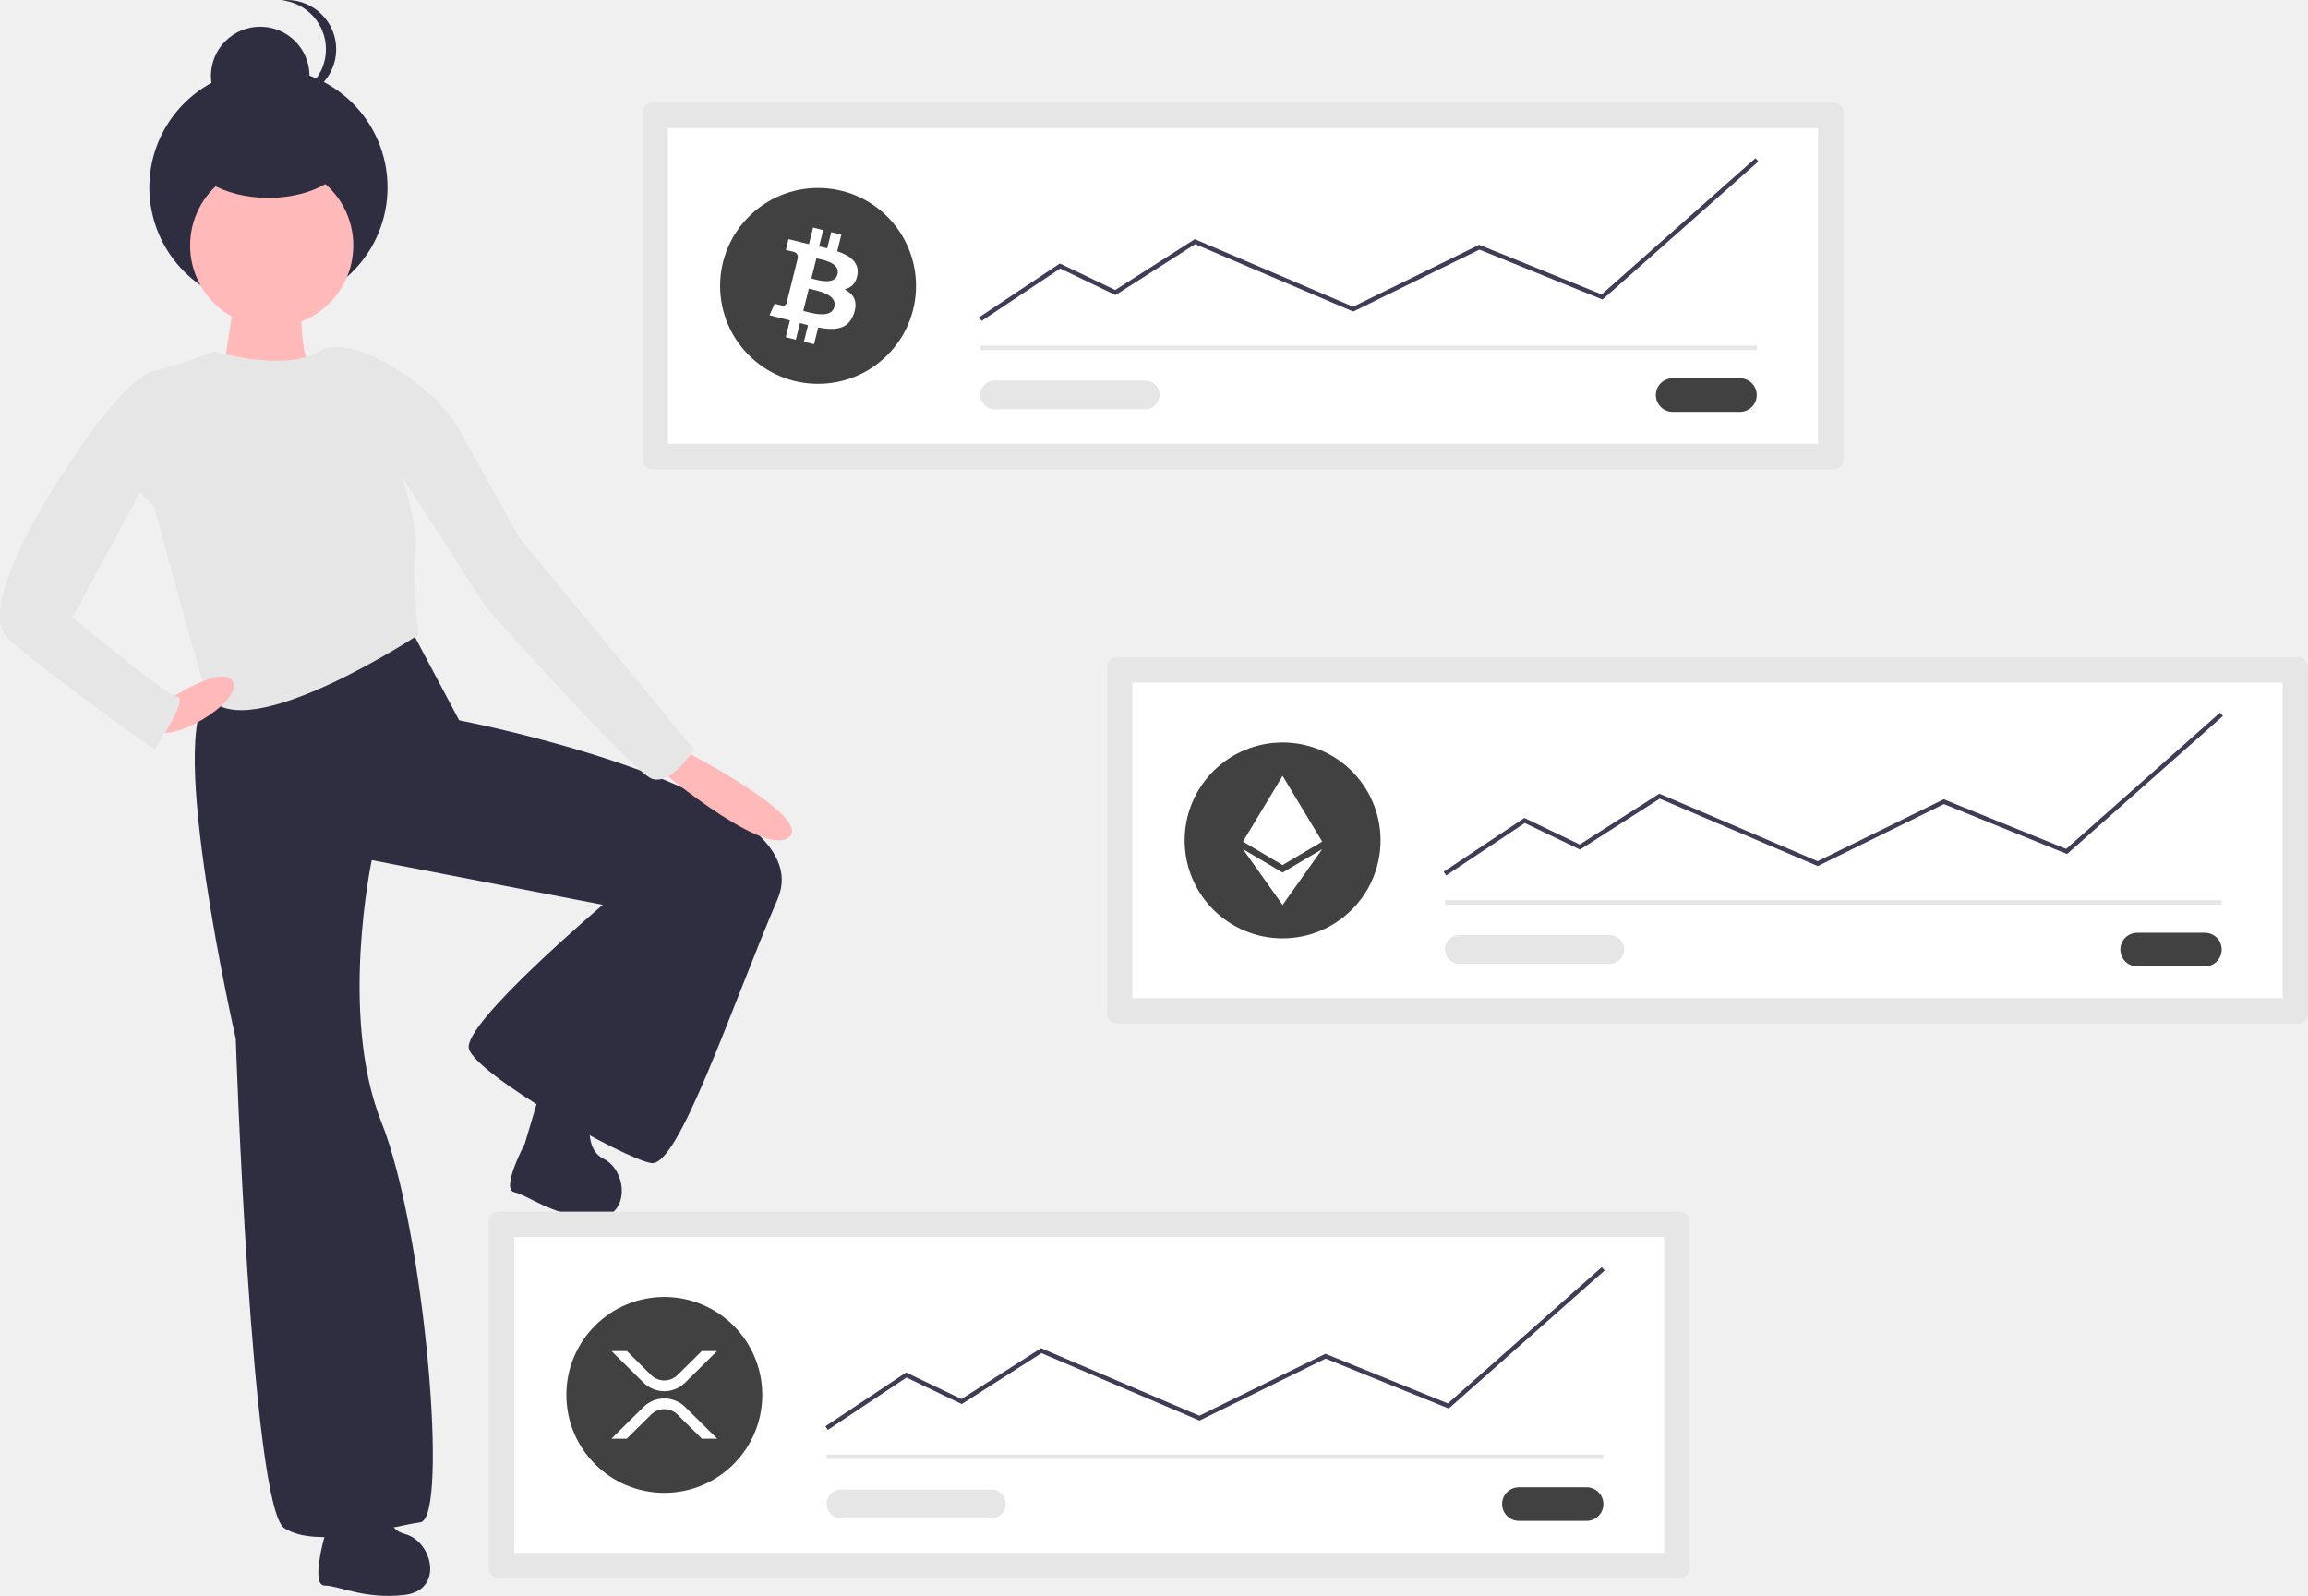
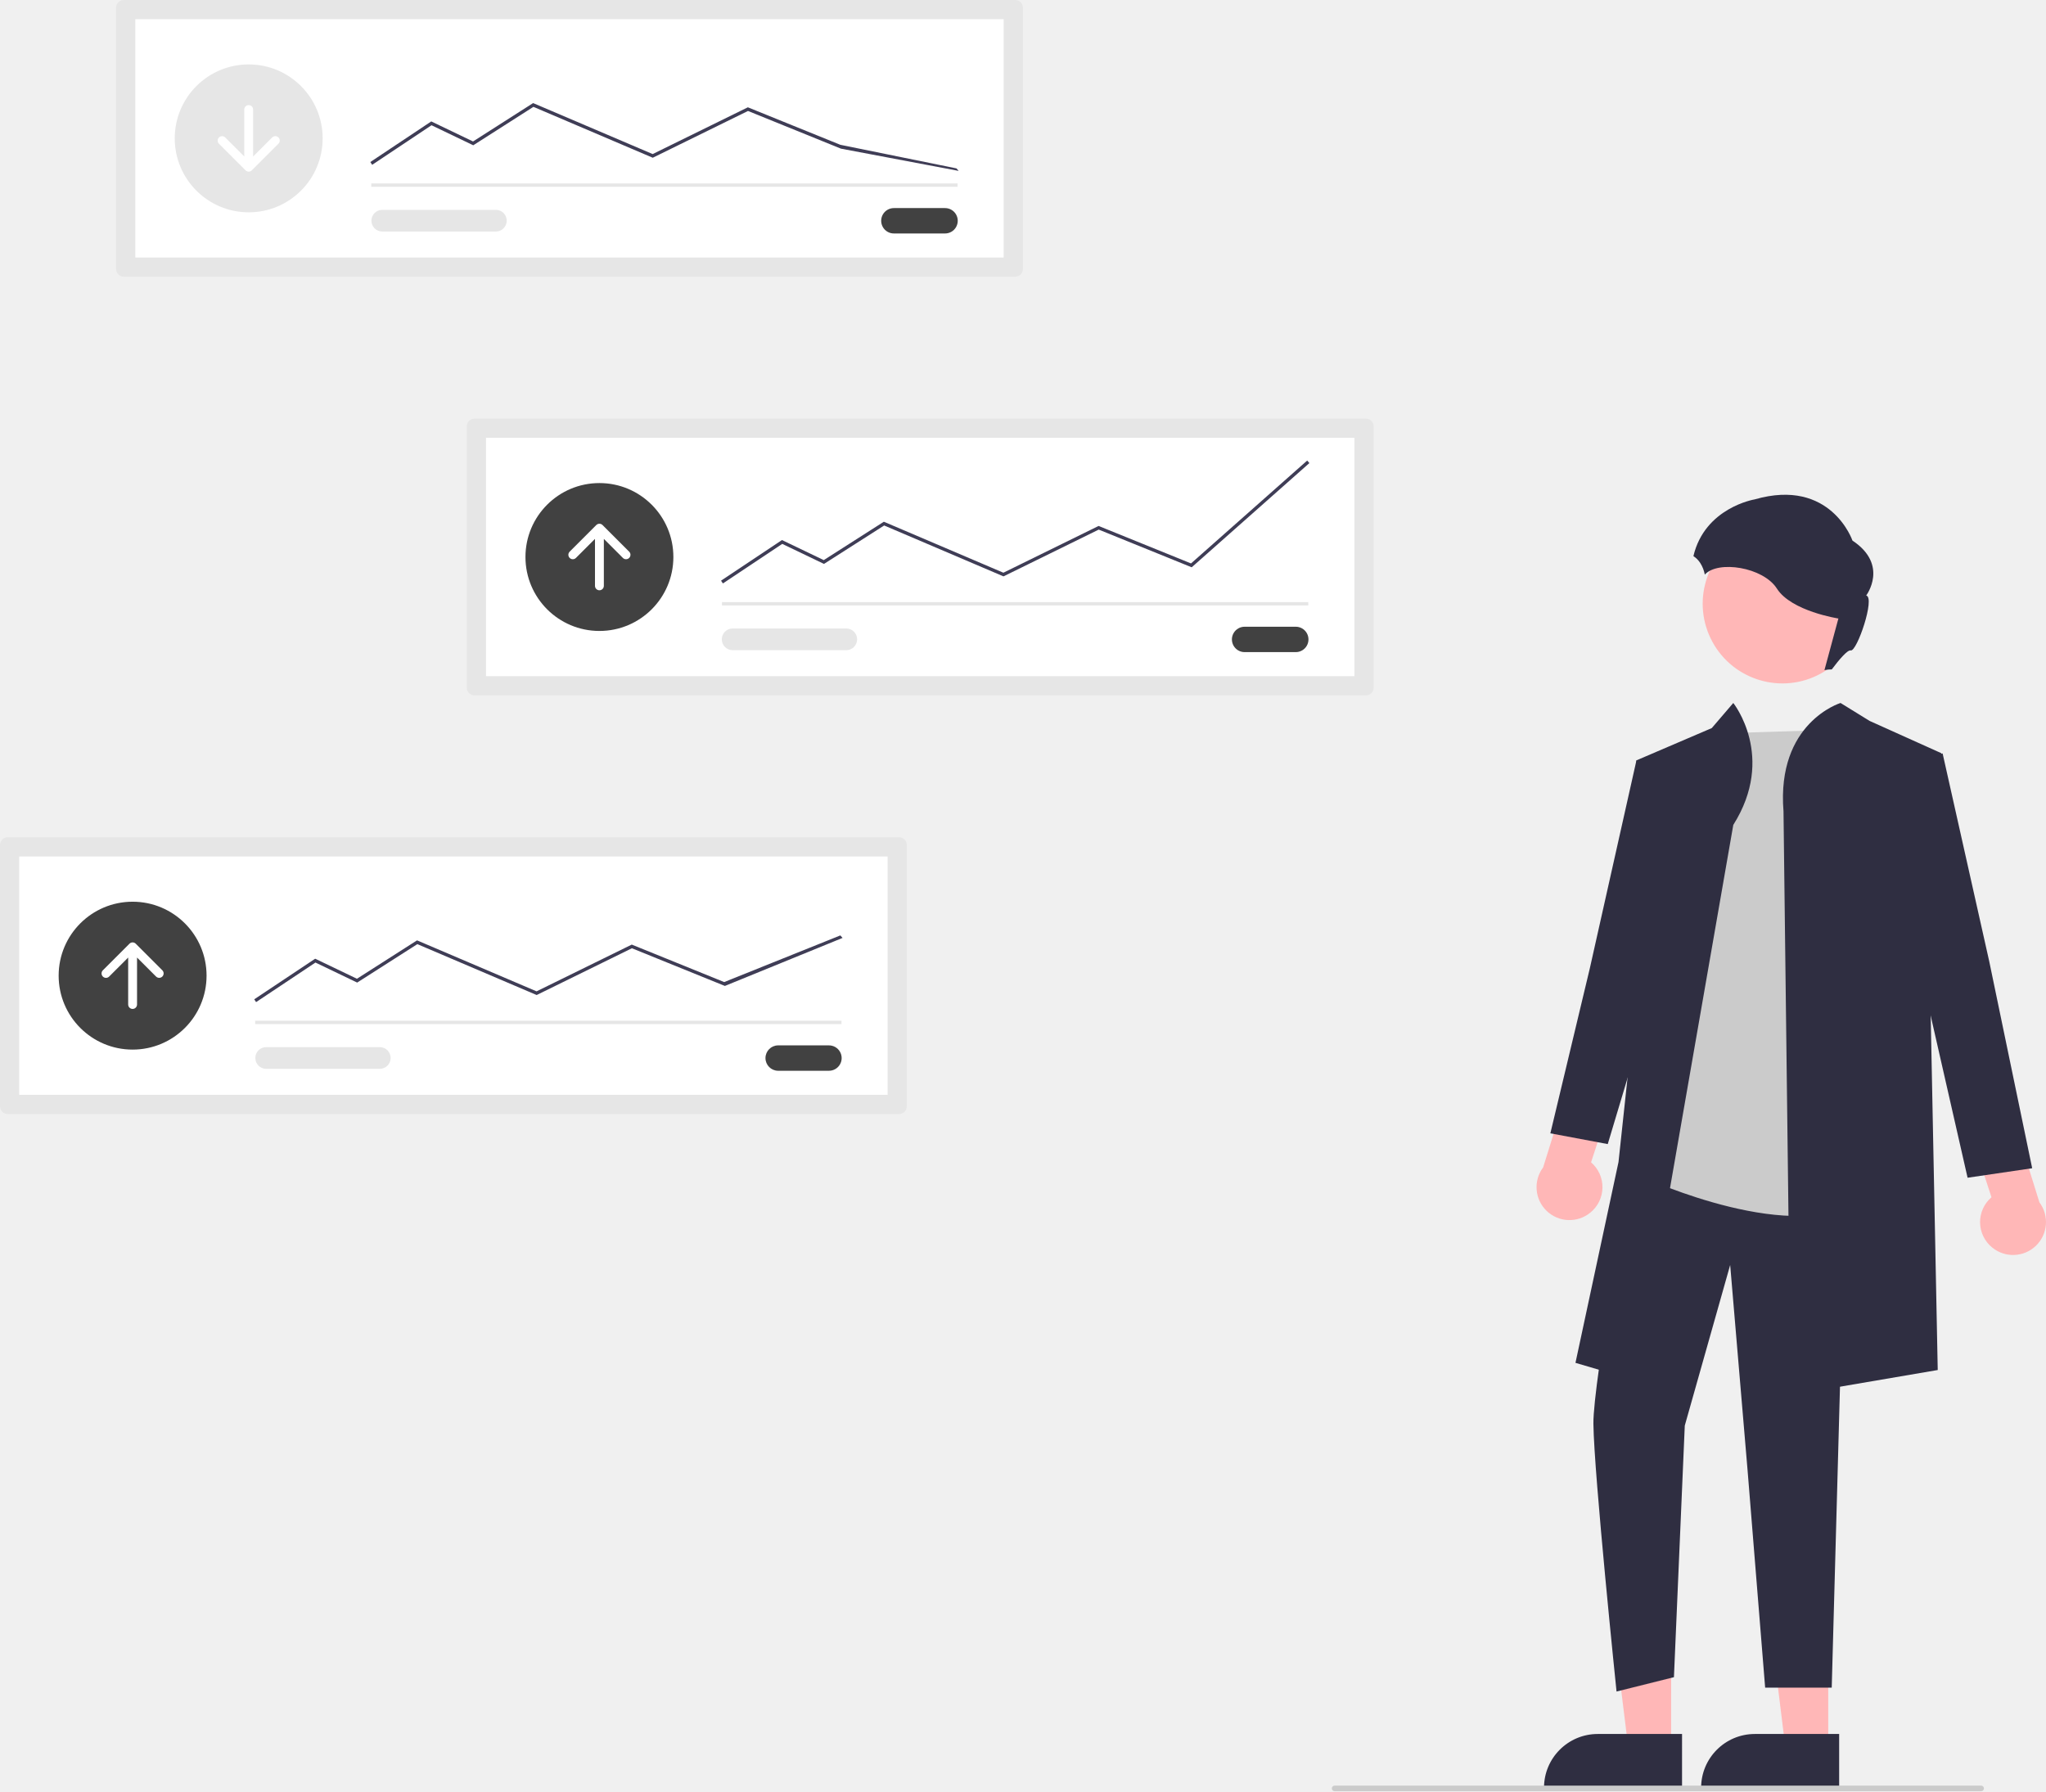
- <svg xmlns="http://www.w3.org/2000/svg" data-name="Layer 1" width="974.755" height="674.095" viewBox="0 0 974.755 674.095">
-   <path d="M200.719,407.361c-18.046,14.765,11.484,144.368,11.484,144.368s6.562,197.686,20.507,206.709,45.115-.82,57.419-2.461,1.641-123.861-16.405-168.976S269.622,476.264,269.622,476.264l97.612,18.866s-59.06,50.037-56.599,60.7,65.622,46.755,77.106,48.396,33.631-65.622,53.318-111.557-134.525-75.465-134.525-75.465l-21.327-40.193S218.765,392.596,200.719,407.361Z" transform="translate(-112.6223 -112.9526)" fill="#2f2e41" />
-   <path d="M249.71,761.841s-5.952,20.833,0,20.833,16.865,5.952,33.73,3.968,11.905-22.817,0-25.794-8.929-26.786-8.929-26.786c-3.968-7.936-22.817,1.984-22.817,1.984Z" transform="translate(-112.6223 -112.9526)" fill="#2f2e41" />
-   <path d="M334.216,596.174s-10.212,19.109-4.393,20.365,15.23,9.375,32.135,10.992,16.449-19.794,5.439-25.214-3.079-28.066-3.079-28.066c-2.205-8.595-22.723-2.872-22.723-2.872Z" transform="translate(-112.6223 -112.9526)" fill="#2f2e41" />
-   <path d="M211.793,229.772c1.641,3.281-5.742,44.295-5.742,44.295l6.562,11.484s37.733-14.765,31.991-17.226-4.922-32.811-4.922-32.811S210.152,226.491,211.793,229.772Z" transform="translate(-112.6223 -112.9526)" fill="#ffb9b9" />
-   <circle cx="113.373" cy="79.168" r="50.294" fill="#2f2e41" />
-   <circle cx="109.904" cy="32.084" r="20.811" fill="#2f2e41" />
-   <path d="M231.631,154.463a21.044,21.044,0,0,0,2.168.113,20.811,20.811,0,1,0,0-41.623,21.044,21.044,0,0,0-2.168.113,20.812,20.812,0,0,1,0,41.398Z" transform="translate(-112.6223 -112.9526)" fill="#2f2e41" />
-   <circle cx="114.756" cy="103.695" r="34.451" fill="#ffb9b9" />
-   <path d="M177.751,269.555c-10.664,2.461-28.71,28.71-28.71,28.71L177.751,326.974s20.507,77.106,22.968,80.387c16.122,21.496,88.589-26.249,88.589-26.249s-2.871-23.378-1.23-34.862c1.578-11.045-6.152-33.221-6.152-33.221s27.069-11.484,21.327-22.968-41.014-37.733-55.779-28.71-44.295,0-44.295,0S188.415,267.094,177.751,269.555Z" transform="translate(-112.6223 -112.9526)" fill="#e6e6e6" />
-   <path d="M387.331,434.84s46.755,40.193,58.239,31.991-44.295-36.912-44.295-36.912Z" transform="translate(-112.6223 -112.9526)" fill="#ffb9b9" />
-   <path d="M177.341,420.895c6.562,7.382,37.733-11.484,33.736-19.862s-28.815,8.378-28.815,8.378S170.779,413.513,177.341,420.895Z" transform="translate(-112.6223 -112.9526)" fill="#ffb9b9" />
-   <path d="M177.751,309.748l-34.451,63.981s39.373,32.811,44.295,33.631-9.843,22.147-9.843,22.147-44.295-31.17-61.52-46.756,32.811-84.488,32.811-84.488l14.765-9.023Z" transform="translate(-112.6223 -112.9526)" fill="#e6e6e6" />
-   <path d="M277.825,307.288,318.018,369.628s61.52,68.903,69.723,72.184,18.046-12.304,18.046-12.304l-73.824-89.41-27.889-50.037-10.664-4.101Z" transform="translate(-112.6223 -112.9526)" fill="#e6e6e6" />
-   <ellipse cx="113.373" cy="62.762" rx="34.686" ry="20.811" fill="#2f2e41" />
-   <path d="M323.299,624.742a4.293,4.293,0,0,0-4.288,4.288V775.274a4.293,4.293,0,0,0,4.288,4.288h498.669a4.293,4.293,0,0,0,4.288-4.288V629.03a4.293,4.293,0,0,0-4.288-4.288Z" transform="translate(-112.6223 -112.9526)" fill="#e6e6e6" />
-   <path d="M329.757,768.817H815.51V635.487H329.757Z" transform="translate(-112.6223 -112.9526)" fill="#fff" />
-   <path d="M754.196,741.157a7.103,7.103,0,1,0,0,14.205H782.607a7.103,7.103,0,1,0,0-14.205H754.196Z" transform="translate(-112.6223 -112.9526)" fill="#414141" />
-   <rect x="349.122" y="614.428" width="327.965" height="1.869" fill="#e6e6e6" />
-   <circle cx="280.567" cy="589.2" r="41.369" fill="#414141" />
-   <polygon points="349.64 603.993 348.604 602.438 382.684 579.717 406.054 590.935 439.669 569.459 506.537 597.983 559.787 571.825 611.495 592.788 676.468 535.241 677.707 536.64 611.867 594.956 559.86 573.871 506.591 600.038 439.843 571.565 406.184 593.071 382.835 581.864 349.64 603.993" fill="#3f3d56" />
-   <path d="M467.818,742.134a6.073,6.073,0,1,0,0,12.147h63.537a6.073,6.073,0,0,0,0-12.147Z" transform="translate(-112.6223 -112.9526)" fill="#e6e6e6" />
-   <path d="M408.989,683.645h6.464l-13.45,13.311a12.558,12.558,0,0,1-17.631,0l-13.449-13.311h6.464l10.217,10.112a7.954,7.954,0,0,0,11.167,0ZM377.305,720.659h-6.464l13.533-13.393a12.558,12.558,0,0,1,17.631,0l13.533,13.393h-6.464l-10.302-10.194a7.954,7.954,0,0,0-11.167,0Z" transform="translate(-112.6223 -112.9526)" fill="#fff" />
-   <path d="M388.234,156.307a4.293,4.293,0,0,0-4.288,4.288V306.839a4.293,4.293,0,0,0,4.288,4.288H886.903a4.293,4.293,0,0,0,4.288-4.288V160.595a4.293,4.293,0,0,0-4.288-4.288Z" transform="translate(-112.6223 -112.9526)" fill="#e6e6e6" />
-   <path d="M394.692,300.382H880.446V167.052H394.692Z" transform="translate(-112.6223 -112.9526)" fill="#fff" />
-   <path d="M819.132,272.722a7.103,7.103,0,1,0,0,14.205h28.411a7.103,7.103,0,0,0,0-14.205H819.132Z" transform="translate(-112.6223 -112.9526)" fill="#414141" />
-   <rect x="414.057" y="145.993" width="327.965" height="1.869" fill="#e6e6e6" />
-   <circle cx="345.502" cy="120.764" r="41.369" fill="#414141" />
-   <polygon points="414.575 135.557 413.539 134.002 447.619 111.282 470.989 122.5 504.604 101.024 505.058 101.217 571.472 129.548 624.722 103.39 676.43 124.353 741.403 66.805 742.642 68.204 676.802 126.52 624.795 105.436 571.527 131.603 504.779 103.13 471.119 124.635 447.77 113.427 414.575 135.557" fill="#3f3d56" />
-   <path d="M532.753,273.699a6.073,6.073,0,0,0,0,12.147h63.537a6.073,6.073,0,1,0,0-12.147Z" transform="translate(-112.6223 -112.9526)" fill="#e6e6e6" />
-   <path d="M474.769,228.888c.773-5.177-3.168-7.96-8.558-9.816l1.748-7.013-4.27-1.064-1.702,6.828c-1.121-.28-2.274-.543-3.419-.805l1.714-6.873-4.266-1.064-1.75,7.01c-.929-.212-1.841-.421-2.726-.641l.005-.022-5.887-1.47-1.136,4.559s3.167.726,3.1.771a2.27,2.27,0,0,1,1.989,2.483l-1.991,7.989a3.538,3.538,0,0,1,.444.142l-.45-.112-2.793,11.191a1.554,1.554,0,0,1-1.956,1.014c.043.062-3.103-.774-3.103-.774l-2.119,4.888,5.556,1.385c1.033.259,2.046.53,3.042.785l-1.767,7.094,4.264,1.064,1.751-7.018c1.164.316,2.294.608,3.401.883l-1.743,6.985,4.269,1.064,1.767-7.08c7.279,1.377,12.754.822,15.055-5.76,1.857-5.301-.091-8.359-3.921-10.354,2.789-.646,4.89-2.48,5.45-6.27Zm-9.754,13.677c-1.32,5.301-10.244,2.436-13.139,1.717l2.344-9.397c2.894.722,12.171,2.152,10.796,7.68Zm1.319-13.753c-1.204,4.822-8.632,2.372-11.043,1.771l2.125-8.523C459.827,222.661,467.589,223.782,466.334,228.812Z" transform="translate(-112.6223 -112.9526)" fill="#fff" />
-   <path d="M584.421,390.524a4.293,4.293,0,0,0-4.288,4.288V541.057a4.293,4.293,0,0,0,4.288,4.288h498.669a4.293,4.293,0,0,0,4.288-4.288V394.812a4.293,4.293,0,0,0-4.288-4.288Z" transform="translate(-112.6223 -112.9526)" fill="#e6e6e6" />
-   <path d="M590.878,534.6h485.754V401.27H590.878Z" transform="translate(-112.6223 -112.9526)" fill="#fff" />
-   <path d="M1015.318,506.94a7.103,7.103,0,1,0,0,14.205h28.411a7.103,7.103,0,1,0,0-14.205h-28.411Z" transform="translate(-112.6223 -112.9526)" fill="#414141" />
-   <rect x="610.244" y="380.21" width="327.965" height="1.869" fill="#e6e6e6" />
-   <circle cx="541.689" cy="354.982" r="41.369" fill="#414141" />
-   <polygon points="610.762 369.775 609.725 368.22 643.805 345.5 667.176 356.718 700.79 335.242 701.245 335.435 767.658 363.766 820.909 337.608 872.617 358.57 937.59 301.023 938.829 302.423 872.989 360.738 820.982 339.654 767.713 365.821 700.966 337.348 667.305 358.853 643.957 347.646 610.762 369.775" fill="#3f3d56" />
-   <path d="M728.939,507.917a6.073,6.073,0,0,0,0,12.147h63.537a6.073,6.073,0,1,0,0-12.147Z" transform="translate(-112.6223 -112.9526)" fill="#e6e6e6" />
-   <polygon points="541.684 382.247 558.431 358.662 541.684 368.55 541.684 368.55 524.947 358.662 541.683 382.247 541.683 382.247 541.684 382.247 541.684 382.247 541.684 382.247" fill="#fff" />
-   <polygon points="541.683 365.381 541.683 365.381 541.684 365.381 541.684 365.381 558.421 355.488 541.684 327.717 541.684 327.717 541.684 327.717 541.683 327.717 541.683 327.717 524.947 355.488 541.683 365.381" fill="#fff" />
+ <svg xmlns="http://www.w3.org/2000/svg" data-name="Layer 1" width="727.893" height="637.36" viewBox="0 0 727.893 637.36">
+   <path id="a9fff5a8-4449-4722-8691-2681997674a8-907" data-name="fc914514-1042-4f3e-9382-2a2bd3a05a2f" d="M280.079,131.32a2.73,2.73,0,0,0-2.727,2.727v93.012a2.73,2.73,0,0,0,2.727,2.727h317.156a2.73,2.73,0,0,0,2.727-2.727V134.047a2.73,2.73,0,0,0-2.727-2.727Z" transform="translate(-236.0534 -131.32)" fill="#e6e6e6" />
+   <path id="ef08fdaa-4829-440e-93ff-da8e736c3be7-908" data-name="fc60a940-5b5f-47e1-886f-8b9349204f05" d="M284.185,222.953h308.942v-84.8h-308.942Z" transform="translate(-236.0534 -131.32)" fill="#fff" />
+   <path id="f7452840-914d-46a1-ae61-ea1c2fc2d2a5-909" data-name="b37dca77-34e7-4938-924b-74ea49a8e34b" d="M554.131,205.36a4.518,4.518,0,1,0,0,9.035h18.069a4.518,4.518,0,1,0,0-9.035Z" transform="translate(-236.0534 -131.32)" fill="#414141" />
+   <rect id="b2c9f911-15af-4e19-9f72-89a224d6cf2b" data-name="a114a1b8-363a-4115-bcea-0275bda15cb1" x="132.077" y="65.278" width="208.588" height="1.189" fill="#e6e6e6" />
+   <circle id="a570d7cb-c53f-47e1-9372-81d6b1f4b9cc" data-name="fd059875-cd6f-429e-81eb-c199f1a3d666" cx="88.476" cy="49.233" r="26.311" fill="#e6e6e6" />
+   <path id="a3321d5c-167e-43b0-8c0e-18df1c8c5ae5-910" data-name="ad693766-5e26-437f-8d3d-58ce33ee9e84" d="M368.462,189.961l-.659-.989,21.675-14.45,14.863,7.135,21.379-13.659.289.123,42.24,18.019,33.867-16.637,32.887,13.333,41.323,8.4.788.89-41.875-7.911-33.077-13.411-33.88,16.642-42.452-18.109-21.408,13.677-14.85-7.128Z" transform="translate(-236.0534 -131.32)" fill="#3f3d56" />
+   <path id="f7b9bcea-10c4-4c80-b4a6-3d8e323f573e-911" data-name="ff424c2d-4733-4249-9b35-4eb43ebe2556" d="M371.993,205.983a3.863,3.863,0,0,0,0,7.725h40.41a3.863,3.863,0,0,0,.124-7.725q-.062-.001-.124,0Z" transform="translate(-236.0534 -131.32)" fill="#e6e6e6" />
+   <path d="M335.113,180.226a1.578,1.578,0,0,0-2.231-0l-0.0 0L326.107,187V170.296a1.578,1.578,0,0,0-3.156,0V187l-6.774-6.774a1.578,1.578,0,0,0-2.237,2.226l.006.006,9.468,9.468a1.578,1.578,0,0,0,2.232,0l9.468-9.468A1.578,1.578,0,0,0,335.113,180.226Z" transform="translate(-236.0534 -131.32)" fill="#fff" />
+   <path id="f7c5b60e-33a7-4042-9d2c-5c8c9116b84c-912" data-name="ebf544e0-cedc-491d-9ace-ce79788cc3b4" d="M404.854,280.283a2.73,2.73,0,0,0-2.727,2.727v93.012a2.73,2.73,0,0,0,2.727,2.727h317.157a2.73,2.73,0,0,0,2.727-2.727V283.01a2.73,2.73,0,0,0-2.727-2.727Z" transform="translate(-236.0534 -131.32)" fill="#e6e6e6" />
+   <path id="a8273e4e-93d2-47bb-9b17-df51a96534af-913" data-name="f05ecdaf-6a8f-49c4-b8a7-f7e5ce9efcf7" d="M408.961,371.916h308.943v-84.8h-308.943Z" transform="translate(-236.0534 -131.32)" fill="#fff" />
+   <path id="a87d1795-16f3-4774-9768-c375c1bdbb9e-914" data-name="a9f7bc9d-00a6-4157-bba1-ffc7ec111a68" d="M678.907,354.325a4.518,4.518,0,1,0,0,9.035H696.975a4.518,4.518,0,1,0,0-9.035H678.907Z" transform="translate(-236.0534 -131.32)" fill="#414141" />
+   <rect id="b60d1a48-178f-4eb5-a9a3-9e4316169c72" data-name="a15d3d52-efbb-4636-8d15-228635c5d6e5" x="256.853" y="214.242" width="208.588" height="1.189" fill="#e6e6e6" />
+   <circle id="f066d7d6-19fd-468d-830f-1318b53822b2" data-name="e4ee77d8-efe6-4a2a-a3ed-71b8f3ee957e" cx="213.251" cy="198.197" r="26.311" fill="#414141" />
+   <path id="fcead4ff-5625-4c61-90c0-6a9c2def1900-915" data-name="fc1c89ac-2b6e-4831-b128-0ac2ab1fa850" d="M493.236,338.925l-.66-.989,21.675-14.45,14.864,7.135,21.379-13.659.289.123,42.239,18.019,33.868-16.637,32.887,13.332,41.323-36.6.788.89-41.875,37.086-33.077-13.41-33.879,16.642-42.452-18.109-21.408,13.677-14.846-7.125Z" transform="translate(-236.0534 -131.32)" fill="#3f3d56" />
+   <path id="b25442e4-8332-4a87-9c30-01930e0b437c-916" data-name="bd690ac4-3df0-4871-95d5-adaa934b7c24" d="M496.769,354.946a3.863,3.863,0,1,0-.126,7.725h0q.063.001.126,0h40.41a3.863,3.863,0,0,0,0-7.725Z" transform="translate(-236.0534 -131.32)" fill="#e6e6e6" />
+   <path d="M438.721,329.844a1.578,1.578,0,0,0,2.231 0l0-0,6.774-6.774v16.704a1.578,1.578,0,1,0,3.156,0V323.07l6.774,6.774a1.578,1.578,0,1,0,2.232-2.232l-9.468-9.468a1.578,1.578,0,0,0-2.232,0l-9.468,9.468a1.578,1.578,0,0,0,0,2.232Z" transform="translate(-236.0534 -131.32)" fill="#fff" />
+   <path id="f3e6157c-e0fb-4525-9ebd-9efe95b1618f-917" data-name="b1a491a7-739b-4f1f-bff8-dbf70f6892c8" d="M238.78,429.247a2.73,2.73,0,0,0-2.727,2.727v93.012a2.73,2.73,0,0,0,2.727,2.727h317.156a2.73,2.73,0,0,0,2.727-2.727V431.974a2.73,2.73,0,0,0-2.727-2.727Z" transform="translate(-236.0534 -131.32)" fill="#e6e6e6" />
+   <path id="b96defd0-9a2c-4c45-aa8c-b5fd1840c319-918" data-name="acd48b1a-d10a-4276-b388-f016adebff0c" d="M242.887,520.88h308.943v-84.8h-308.943Z" transform="translate(-236.0534 -131.32)" fill="#fff" />
+   <path id="a2204f79-048d-45a5-9dbf-3ca685e385ac-919" data-name="bed21912-b6c9-41df-a59b-963435bac71a" d="M512.832,503.288a4.518,4.518,0,0,0,0,9.035h18.069a4.518,4.518,0,1,0,0-9.035Z" transform="translate(-236.0534 -131.32)" fill="#414141" />
+   <rect id="ece8f467-8c57-41a5-b787-946f11f73852" data-name="a26455fb-834b-4368-afb2-80d86a75d46a" x="90.778" y="363.206" width="208.588" height="1.189" fill="#e6e6e6" />
+   <circle id="acd23665-8915-4d62-9edc-4433a6bf124b" data-name="f17c58cd-37a1-42e1-9e5f-26c2ec8825b4" cx="47.177" cy="347.16" r="26.311" fill="#414141" />
+   <path id="b2ebcab4-d8cf-428d-87b9-c73daac40ac9-920" data-name="b803193f-4714-40c6-8606-08b9dea6d22d" d="M327.161,487.889l-.659-.989,21.675-14.451,14.863,7.135,21.38-13.663,42.528,18.141,33.867-16.637,32.883,13.337,41.323-16.6.788.89-41.87,17.089-33.077-13.41-33.879,16.642-42.452-18.109-21.407,13.678-14.85-7.128Z" transform="translate(-236.0534 -131.32)" fill="#3f3d56" />
+   <path id="aca123b7-0fc2-4f3d-89c1-779a89955e8d-921" data-name="b19b31b4-3a52-4fc9-8ed4-dc6729deb0ed" d="M330.694,503.909a3.863,3.863,0,0,0,0,7.725h40.41a3.863,3.863,0,1,0,.126-7.725q-.063-.001-.126,0Z" transform="translate(-236.0534 -131.32)" fill="#e6e6e6" />
+   <path d="M272.647,478.807a1.578,1.578,0,0,0,2.231 0l0-0,6.774-6.774v16.704a1.578,1.578,0,0,0,3.156.01V472.033l6.774,6.774a1.578,1.578,0,0,0,2.237-2.226l-.006-.006-9.468-9.468a1.578,1.578,0,0,0-2.232,0l-9.468,9.468A1.578,1.578,0,0,0,272.647,478.807Z" transform="translate(-236.0534 -131.32)" fill="#fff" />
+   <polygon points="650.421 621.963 635.192 621.962 627.948 563.225 650.423 563.226 650.421 621.963" fill="#ffb7b7" />
+   <path d="M890.358,768.045l-49.102-.002v-.621a19.113,19.113,0,0,1,19.112-19.112h.001l29.99.001Z" transform="translate(-236.0534 -131.32)" fill="#2f2e41" />
+   <polygon points="594.525 621.963 579.297 621.962 572.052 563.225 594.528 563.226 594.525 621.963" fill="#ffb7b7" />
+   <path d="M834.462,768.045l-49.102-.002v-.621a19.113,19.113,0,0,1,19.112-19.112h.001l29.99.001Z" transform="translate(-236.0534 -131.32)" fill="#2f2e41" />
+   <path d="M801.876,562.766a11.647,11.647,0,0,0,.22-17.859l8.277-25.297-14.146-8.779L785.04,546.719A11.711,11.711,0,0,0,801.876,562.766Z" transform="translate(-236.0534 -131.32)" fill="#ffb7b7" />
+   <path d="M816.966,546.066s-14.214,76.941-14.037,91.876c.214,18.023,8.233,95.263,8.233,95.263l20.417-5.104,3.859-89.526,16.148-57.138,6.211,73.285,6.234,77.09H887.717L893.022,538.41,815.69,535.858Z" transform="translate(-236.0534 -131.32)" fill="#2f2e41" />
+   <path d="M887.787,391.025l-40.834,1.276-25.521,158.231s54.232,24.883,77.201,7.018S887.787,391.025,887.787,391.025Z" transform="translate(-236.0534 -131.32)" fill="#cbcbcb" />
+   <path d="M852.696,424.841,818.242,622.63l-21.693-6.38,15.313-71.459,7.656-71.459L818.242,401.872l26.797-11.485,7.656-8.932S868.008,400.596,852.696,424.841Z" transform="translate(-236.0534 -131.32)" fill="#2f2e41" />
+   <path d="M870.56,420.013l2.552,207.721,52.318-8.932L921.603,426.117l5.104-26.797-25.521-11.485L890.852,381.455S868.008,388.388,870.56,420.013Z" transform="translate(-236.0534 -131.32)" fill="#2f2e41" />
+   <polygon points="593.673 274.38 582.189 270.552 565.6 344.563 551.563 403.262 571.98 407.09 591.121 343.287 593.673 274.38" fill="#2f2e41" />
+   <path d="M944.771,575.187a11.647,11.647,0,0,1-.22-17.859l-8.277-25.297,14.146-8.779,11.187,35.888a11.711,11.711,0,0,1-16.835,16.047Z" transform="translate(-236.0534 -131.32)" fill="#ffb7b7" />
+   <polygon points="679.625 271.896 691.109 268.068 707.698 342.079 722.977 415.683 699.997 419.064 682.177 340.803 679.625 271.896" fill="#2f2e41" />
+   <circle cx="870.173" cy="346.132" r="28.362" transform="translate(-295.4432 328.4842) rotate(-28.66322)" fill="#ffb7b7" />
+   <path d="M940.867,768.68h-230a1,1,0,0,1,0-2h230a1,1,0,0,1,0,2Z" transform="translate(-236.0534 -131.32)" fill="#cbcbcb" />
+   <path d="M860.283,309.019c27.113-7.819,34.81,14.654,34.81,14.654,13.069,8.671,4.887,19.541,4.887,19.541,3.298.733-3.296,20.03-5.495,19.542-1.173-.261-4.19,3.34-6.748,6.755a13.541,13.541,0,0,0-2.614.251l4.964-18.365s-16.733-2.564-21.863-10.624c-4.908-7.712-21.066-10.146-25.664-4.995a11.627,11.627,0,0,0-1.64-4.164,8.319,8.319,0,0,0-2.411-2.417C842.574,311.919,860.283,309.019,860.283,309.019Z" transform="translate(-236.0534 -131.32)" fill="#2f2e41" />
</svg>
